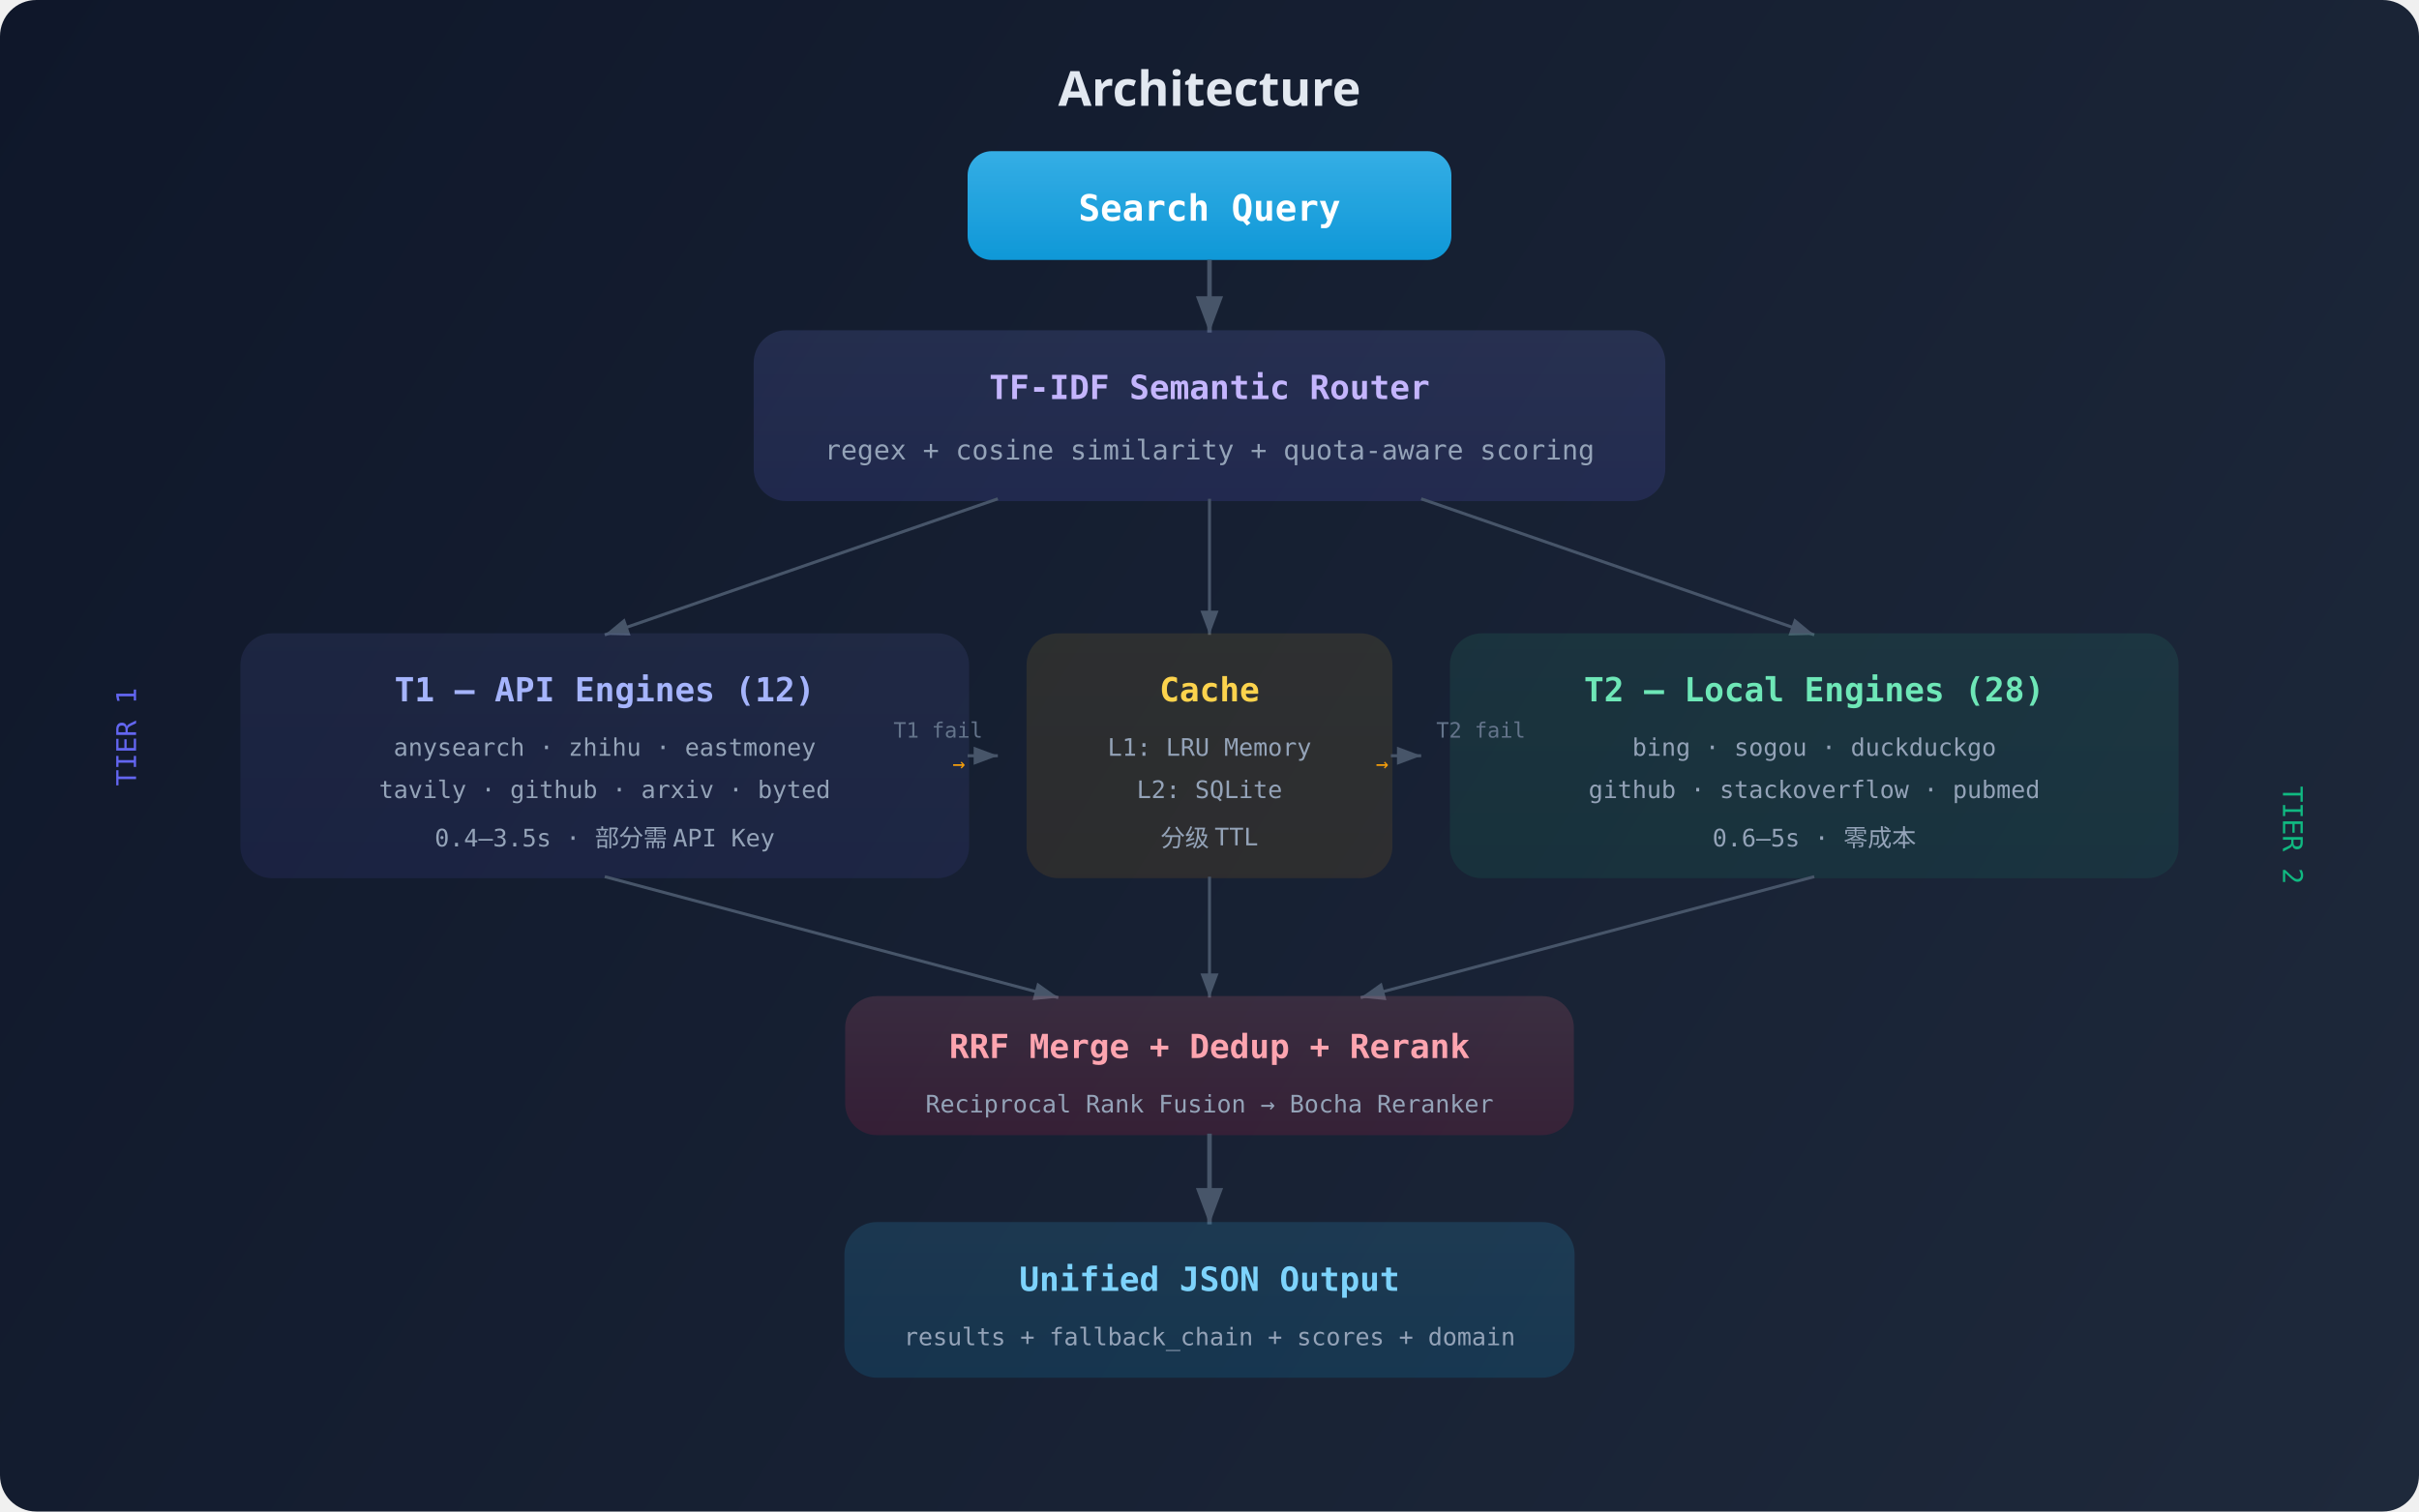
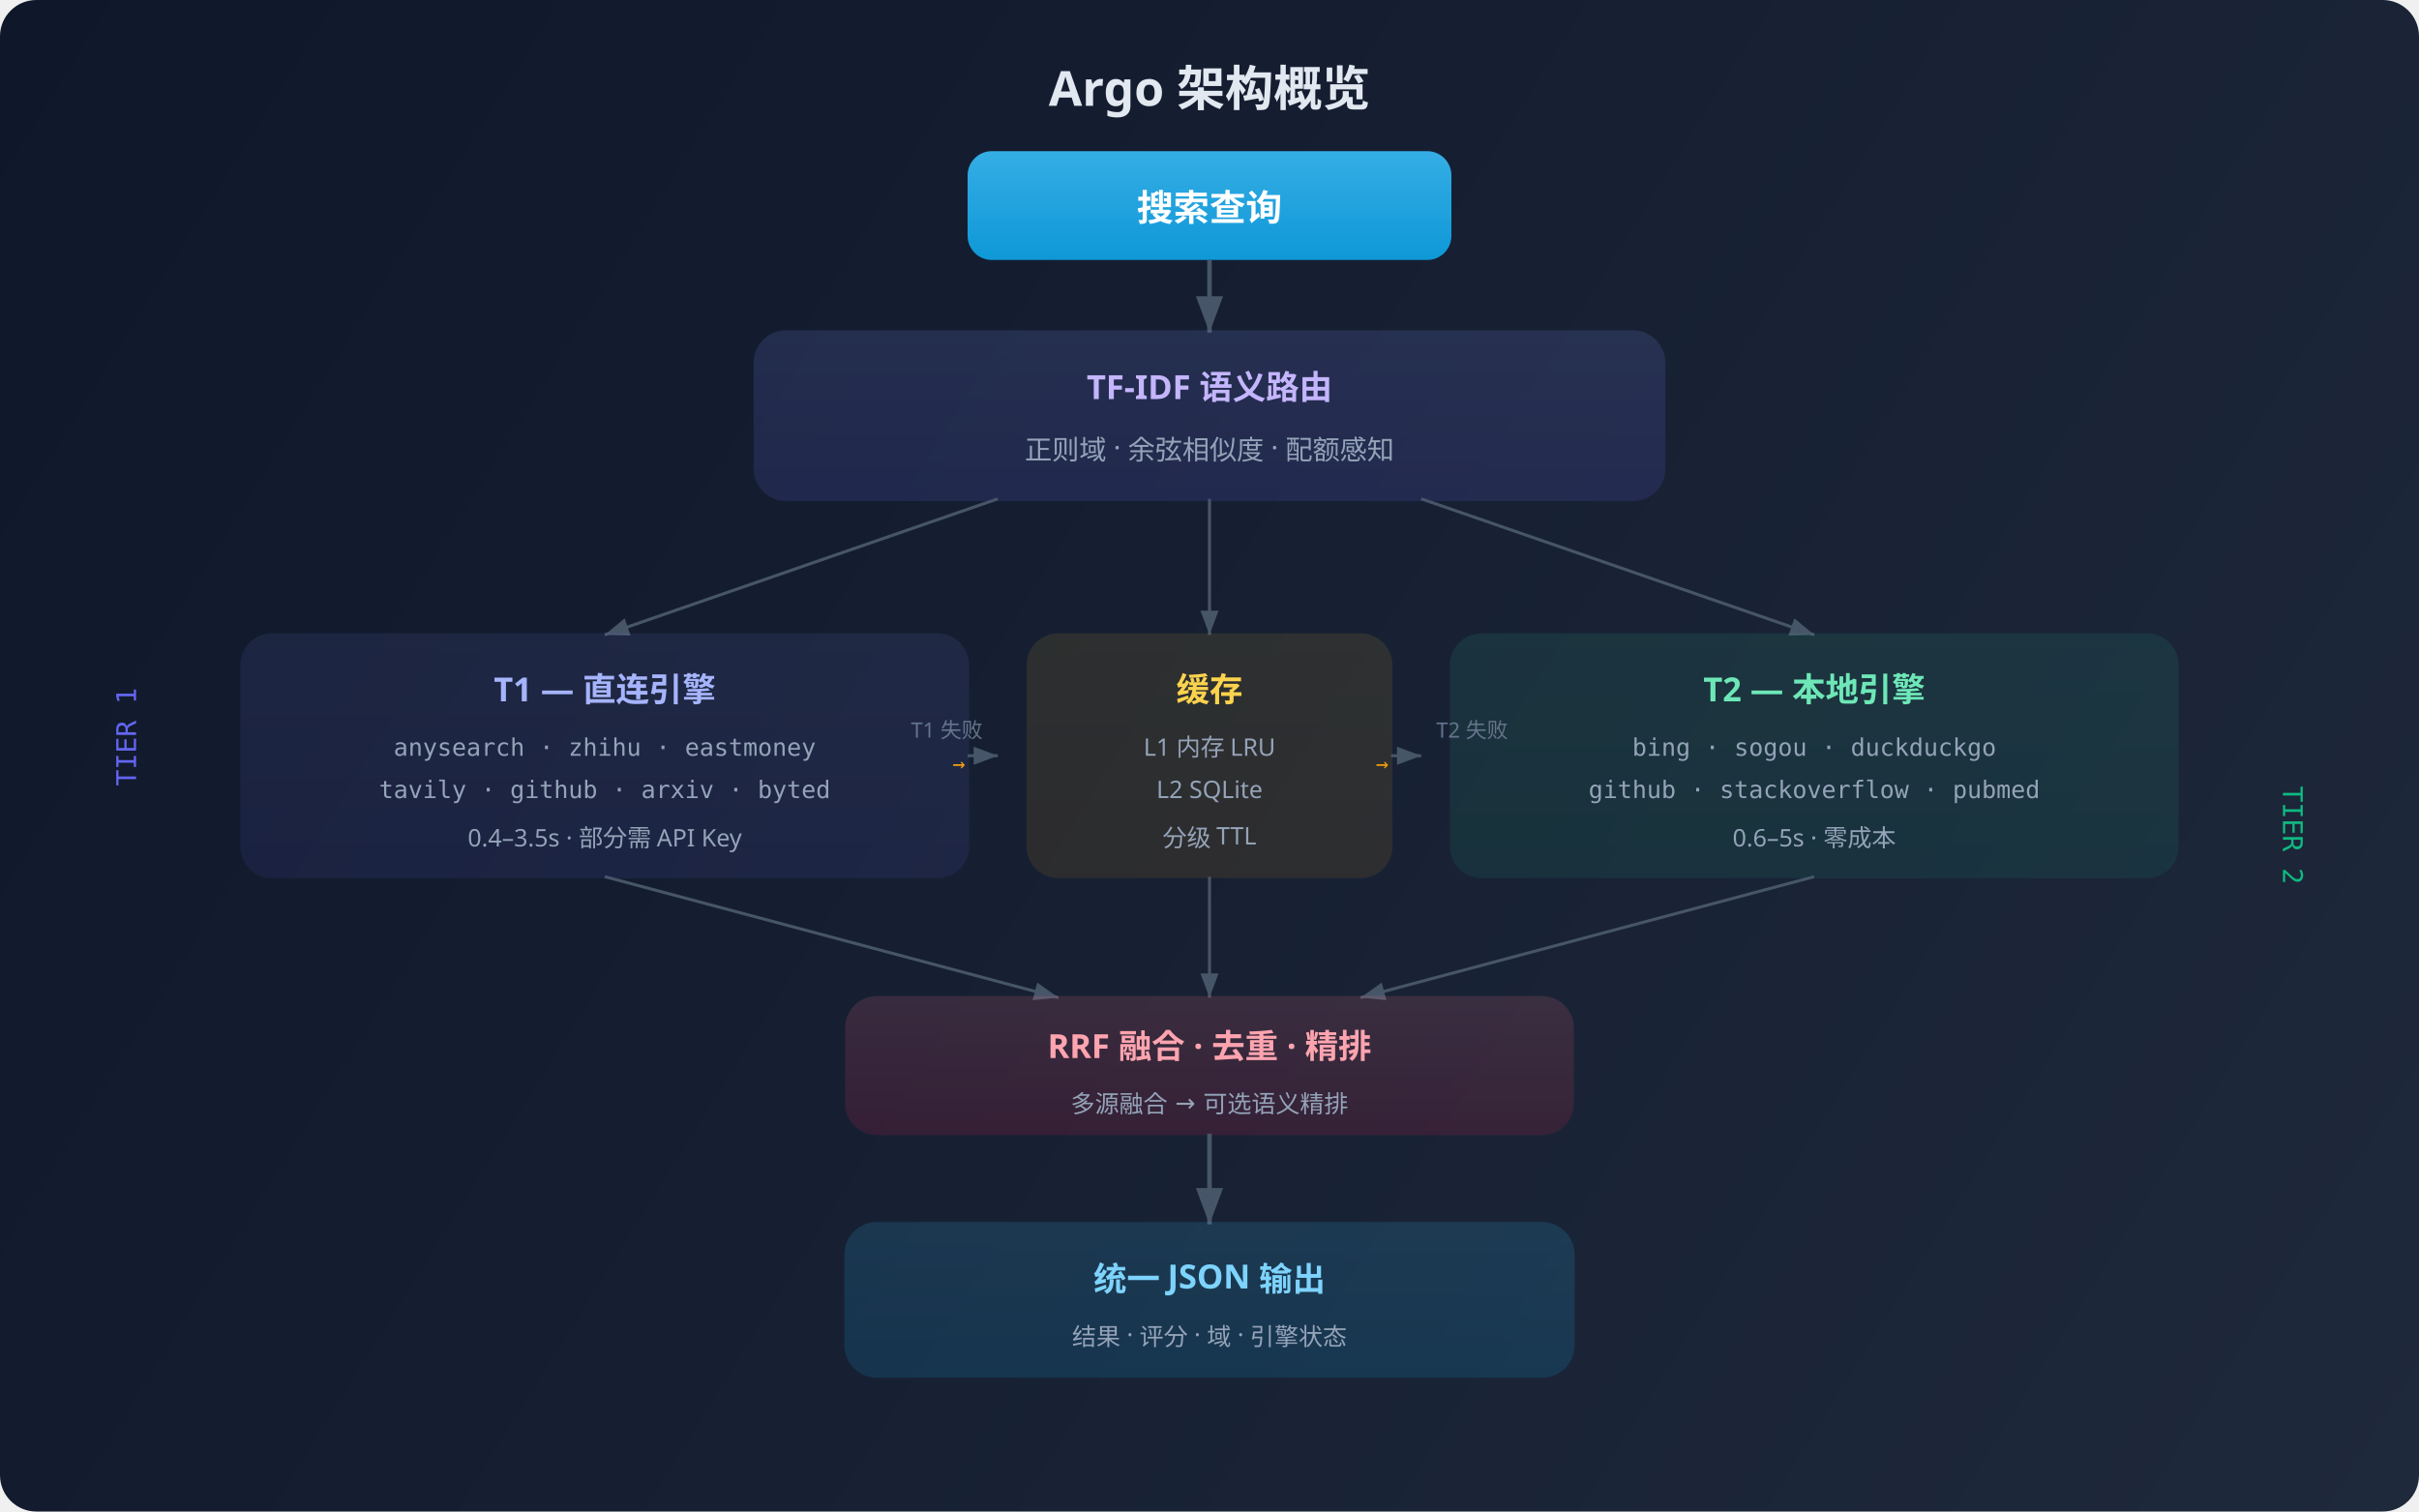
<svg xmlns="http://www.w3.org/2000/svg" viewBox="0 0 800 500" fill="none">
  <defs>
    <linearGradient id="bg2" x1="0" y1="0" x2="800" y2="500" gradientUnits="userSpaceOnUse">
      <stop offset="0%" stop-color="#0f172a" />
      <stop offset="100%" stop-color="#1e293b" />
    </linearGradient>
    <linearGradient id="g-blue" x1="0" y1="0" x2="0" y2="1">
      <stop offset="0%" stop-color="#38bdf8" />
      <stop offset="100%" stop-color="#0ea5e9" />
    </linearGradient>
    <linearGradient id="g-purple" x1="0" y1="0" x2="0" y2="1">
      <stop offset="0%" stop-color="#818cf8" />
      <stop offset="100%" stop-color="#6366f1" />
    </linearGradient>
    <linearGradient id="g-green" x1="0" y1="0" x2="0" y2="1">
      <stop offset="0%" stop-color="#34d399" />
      <stop offset="100%" stop-color="#10b981" />
    </linearGradient>
    <linearGradient id="g-amber" x1="0" y1="0" x2="0" y2="1">
      <stop offset="0%" stop-color="#fbbf24" />
      <stop offset="100%" stop-color="#f59e0b" />
    </linearGradient>
    <linearGradient id="g-rose" x1="0" y1="0" x2="0" y2="1">
      <stop offset="0%" stop-color="#fb7185" />
      <stop offset="100%" stop-color="#e11d48" />
    </linearGradient>
  </defs>
  <rect width="800" height="500" rx="12" fill="url(#bg2)" />
-   <text x="400" y="35" text-anchor="middle" font-family="system-ui, sans-serif" font-size="16" font-weight="600" fill="#e2e8f0">Architecture</text>
+   <text x="400" y="35" text-anchor="middle" font-family="system-ui, sans-serif" font-size="16" font-weight="600" fill="#e2e8f0">Argo 架构概览</text>
  <rect x="320" y="50" width="160" height="36" rx="8" fill="url(#g-blue)" opacity="0.9" />
-   <text x="400" y="73" text-anchor="middle" font-family="monospace" font-size="12" fill="white" font-weight="600">Search Query</text>
+   <text x="400" y="73" text-anchor="middle" font-family="system-ui, sans-serif" font-size="12" fill="white" font-weight="600">搜索查询</text>
  <line x1="400" y1="86" x2="400" y2="110" stroke="#475569" stroke-width="1.5" marker-end="url(#arrowhead)" />
  <defs>
    <marker id="arrowhead" markerWidth="8" markerHeight="6" refX="8" refY="3" orient="auto">
      <polygon points="0 0, 8 3, 0 6" fill="#475569" />
    </marker>
  </defs>
  <rect x="250" y="110" width="300" height="55" rx="10" fill="url(#g-purple)" opacity="0.15" stroke="url(#g-purple)" stroke-width="1.5" />
-   <text x="400" y="132" text-anchor="middle" font-family="monospace" font-size="11" fill="#c4b5fd" font-weight="600">TF-IDF Semantic Router</text>
-   <text x="400" y="152" text-anchor="middle" font-family="monospace" font-size="9" fill="#94a3b8">regex + cosine similarity + quota-aware scoring</text>
+   <text x="400" y="132" text-anchor="middle" font-family="system-ui, sans-serif" font-size="11" fill="#c4b5fd" font-weight="600">TF-IDF 语义路由</text>
+   <text x="400" y="152" text-anchor="middle" font-family="system-ui, sans-serif" font-size="9" fill="#94a3b8">正则域 · 余弦相似度 · 配额感知</text>
  <line x1="330" y1="165" x2="200" y2="210" stroke="#475569" stroke-width="1" marker-end="url(#arrowhead)" />
  <line x1="400" y1="165" x2="400" y2="210" stroke="#475569" stroke-width="1" marker-end="url(#arrowhead)" />
  <line x1="470" y1="165" x2="600" y2="210" stroke="#475569" stroke-width="1" marker-end="url(#arrowhead)" />
  <rect x="80" y="210" width="240" height="80" rx="10" fill="url(#g-purple)" opacity="0.1" stroke="url(#g-purple)" stroke-width="1" />
-   <text x="200" y="232" text-anchor="middle" font-family="monospace" font-size="11" fill="#a5b4fc" font-weight="600">T1 — API Engines (12)</text>
+   <text x="200" y="232" text-anchor="middle" font-family="system-ui, sans-serif" font-size="11" fill="#a5b4fc" font-weight="600">T1 — 直连引擎</text>
  <text x="200" y="250" text-anchor="middle" font-family="monospace" font-size="8" fill="#94a3b8">anysearch · zhihu · eastmoney</text>
  <text x="200" y="264" text-anchor="middle" font-family="monospace" font-size="8" fill="#94a3b8">tavily · github · arxiv · byted</text>
-   <text x="200" y="280" text-anchor="middle" font-family="monospace" font-size="8" fill="#94a3b8">0.4–3.5s · 部分需 API Key</text>
+   <text x="200" y="280" text-anchor="middle" font-family="system-ui, sans-serif" font-size="8" fill="#94a3b8">0.4–3.5s · 部分需 API Key</text>
  <rect x="340" y="210" width="120" height="80" rx="10" fill="url(#g-amber)" opacity="0.1" stroke="url(#g-amber)" stroke-width="1" />
-   <text x="400" y="232" text-anchor="middle" font-family="monospace" font-size="11" fill="#fcd34d" font-weight="600">Cache</text>
-   <text x="400" y="250" text-anchor="middle" font-family="monospace" font-size="8" fill="#94a3b8">L1: LRU Memory</text>
-   <text x="400" y="264" text-anchor="middle" font-family="monospace" font-size="8" fill="#94a3b8">L2: SQLite</text>
-   <text x="400" y="280" text-anchor="middle" font-family="monospace" font-size="8" fill="#94a3b8">分级 TTL</text>
+   <text x="400" y="232" text-anchor="middle" font-family="system-ui, sans-serif" font-size="11" fill="#fcd34d" font-weight="600">缓存</text>
+   <text x="400" y="250" text-anchor="middle" font-family="system-ui, sans-serif" font-size="8" fill="#94a3b8">L1 内存 LRU</text>
+   <text x="400" y="264" text-anchor="middle" font-family="system-ui, sans-serif" font-size="8" fill="#94a3b8">L2 SQLite</text>
+   <text x="400" y="280" text-anchor="middle" font-family="system-ui, sans-serif" font-size="8" fill="#94a3b8">分级 TTL</text>
  <rect x="480" y="210" width="240" height="80" rx="10" fill="url(#g-green)" opacity="0.1" stroke="url(#g-green)" stroke-width="1" />
-   <text x="600" y="232" text-anchor="middle" font-family="monospace" font-size="11" fill="#6ee7b7" font-weight="600">T2 — Local Engines (28)</text>
+   <text x="600" y="232" text-anchor="middle" font-family="system-ui, sans-serif" font-size="11" fill="#6ee7b7" font-weight="600">T2 — 本地引擎</text>
  <text x="600" y="250" text-anchor="middle" font-family="monospace" font-size="8" fill="#94a3b8">bing · sogou · duckduckgo</text>
  <text x="600" y="264" text-anchor="middle" font-family="monospace" font-size="8" fill="#94a3b8">github · stackoverflow · pubmed</text>
-   <text x="600" y="280" text-anchor="middle" font-family="monospace" font-size="8" fill="#94a3b8">0.6–5s · 零成本</text>
+   <text x="600" y="280" text-anchor="middle" font-family="system-ui, sans-serif" font-size="8" fill="#94a3b8">0.6–5s · 零成本</text>
  <path d="M 320 250 Q 330 250 330 250" stroke="#475569" stroke-width="1" stroke-dasharray="4,3" marker-end="url(#arrowhead)" />
  <path d="M 460 250 Q 470 250 470 250" stroke="#475569" stroke-width="1" stroke-dasharray="4,3" marker-end="url(#arrowhead)" />
-   <text x="325" y="244" font-family="monospace" font-size="7" fill="#64748b" text-anchor="end">T1 fail</text>
-   <text x="475" y="244" font-family="monospace" font-size="7" fill="#64748b">T2 fail</text>
+   <text x="325" y="244" font-family="system-ui, sans-serif" font-size="7" fill="#64748b" text-anchor="end">T1 失败</text>
+   <text x="475" y="244" font-family="system-ui, sans-serif" font-size="7" fill="#64748b">T2 失败</text>
  <line x1="200" y1="290" x2="350" y2="330" stroke="#475569" stroke-width="1" marker-end="url(#arrowhead)" />
  <line x1="400" y1="290" x2="400" y2="330" stroke="#475569" stroke-width="1" marker-end="url(#arrowhead)" />
  <line x1="600" y1="290" x2="450" y2="330" stroke="#475569" stroke-width="1" marker-end="url(#arrowhead)" />
  <rect x="280" y="330" width="240" height="45" rx="10" fill="url(#g-rose)" opacity="0.15" stroke="url(#g-rose)" stroke-width="1" />
-   <text x="400" y="350" text-anchor="middle" font-family="monospace" font-size="11" fill="#fda4af" font-weight="600">RRF Merge + Dedup + Rerank</text>
-   <text x="400" y="368" text-anchor="middle" font-family="monospace" font-size="8" fill="#94a3b8">Reciprocal Rank Fusion → Bocha Reranker</text>
+   <text x="400" y="350" text-anchor="middle" font-family="system-ui, sans-serif" font-size="11" fill="#fda4af" font-weight="600">RRF 融合 · 去重 · 精排</text>
+   <text x="400" y="368" text-anchor="middle" font-family="system-ui, sans-serif" font-size="8" fill="#94a3b8">多源融合 → 可选语义精排</text>
  <line x1="400" y1="375" x2="400" y2="405" stroke="#475569" stroke-width="1.5" marker-end="url(#arrowhead)" />
  <rect x="280" y="405" width="240" height="50" rx="10" fill="url(#g-blue)" opacity="0.15" stroke="url(#g-blue)" stroke-width="1.5" />
-   <text x="400" y="427" text-anchor="middle" font-family="monospace" font-size="11" fill="#7dd3fc" font-weight="600">Unified JSON Output</text>
-   <text x="400" y="445" text-anchor="middle" font-family="monospace" font-size="8" fill="#94a3b8">results + fallback_chain + scores + domain</text>
+   <text x="400" y="427" text-anchor="middle" font-family="system-ui, sans-serif" font-size="11" fill="#7dd3fc" font-weight="600">统一 JSON 输出</text>
+   <text x="400" y="445" text-anchor="middle" font-family="system-ui, sans-serif" font-size="8" fill="#94a3b8">结果 · 评分 · 域 · 引擎状态</text>
  <text x="45" y="260" font-family="monospace" font-size="9" fill="#6366f1" transform="rotate(-90, 45, 260)">TIER 1</text>
  <text x="755" y="260" font-family="monospace" font-size="9" fill="#10b981" transform="rotate(90, 755, 260)">TIER 2</text>
  <text x="315" y="255" font-family="monospace" font-size="7" fill="#f59e0b">→</text>
  <text x="455" y="255" font-family="monospace" font-size="7" fill="#f59e0b">→</text>
</svg>
